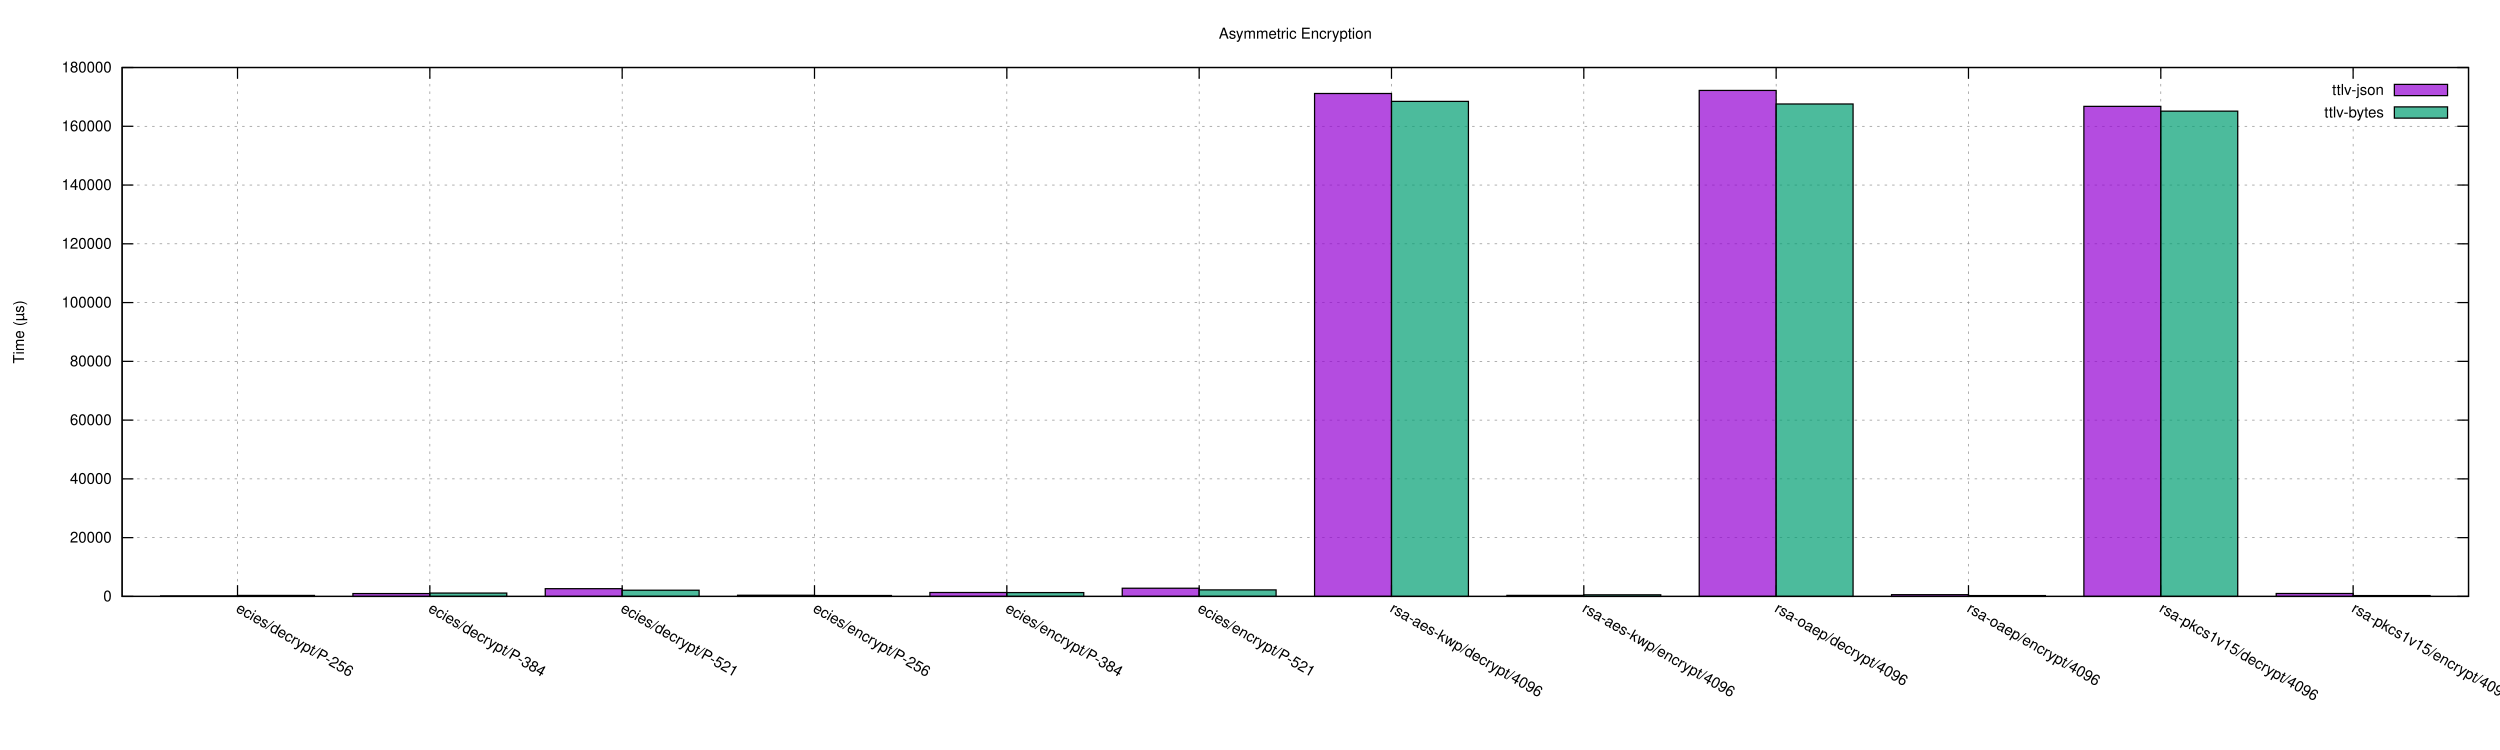
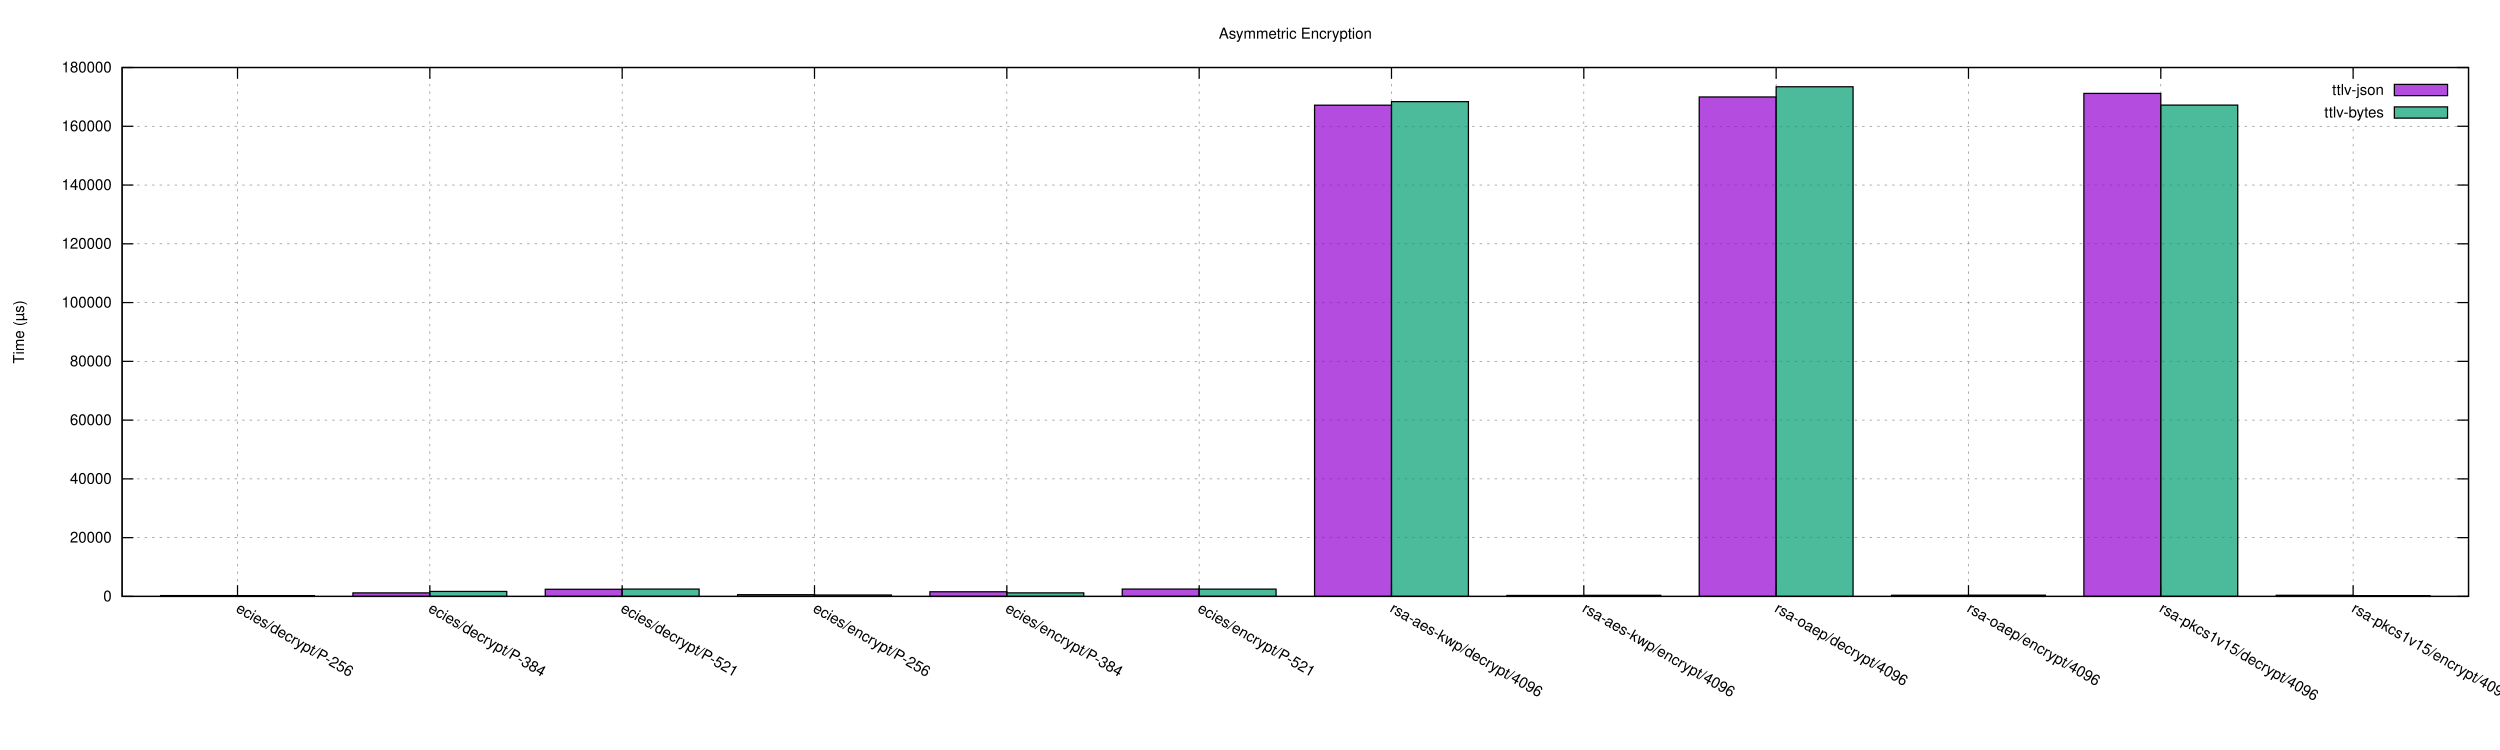
<svg xmlns="http://www.w3.org/2000/svg" xmlns:xlink="http://www.w3.org/1999/xlink" width="2000" height="600" viewBox="0 0 2000 600">
  <g id="gnuplot_canvas">
    <rect x="0" y="0" width="2000" height="600" fill="none" />
    <defs>
      <circle id="gpDot" r="0.5" stroke-width="0.5" stroke="currentColor" />
      <path id="gpPt0" stroke-width="0.222" stroke="currentColor" d="M-1,0 h2 M0,-1 v2" />
      <path id="gpPt1" stroke-width="0.222" stroke="currentColor" d="M-1,-1 L1,1 M1,-1 L-1,1" />
      <path id="gpPt2" stroke-width="0.222" stroke="currentColor" d="M-1,0 L1,0 M0,-1 L0,1 M-1,-1 L1,1 M-1,1 L1,-1" />
      <rect id="gpPt3" stroke-width="0.222" stroke="currentColor" x="-1" y="-1" width="2" height="2" />
      <rect id="gpPt4" stroke-width="0.222" stroke="currentColor" fill="currentColor" x="-1" y="-1" width="2" height="2" />
      <circle id="gpPt5" stroke-width="0.222" stroke="currentColor" cx="0" cy="0" r="1" />
      <use xlink:href="#gpPt5" id="gpPt6" fill="currentColor" stroke="none" />
      <path id="gpPt7" stroke-width="0.222" stroke="currentColor" d="M0,-1.33 L-1.33,0.67 L1.33,0.67 z" />
      <use xlink:href="#gpPt7" id="gpPt8" fill="currentColor" stroke="none" />
      <use xlink:href="#gpPt7" id="gpPt9" stroke="currentColor" transform="rotate(180)" />
      <use xlink:href="#gpPt9" id="gpPt10" fill="currentColor" stroke="none" />
      <use xlink:href="#gpPt3" id="gpPt11" stroke="currentColor" transform="rotate(45)" />
      <use xlink:href="#gpPt11" id="gpPt12" fill="currentColor" stroke="none" />
      <path id="gpPt13" stroke-width="0.222" stroke="currentColor" d="M0,1.330 L1.265,0.411 L0.782,-1.067 L-0.782,-1.076 L-1.265,0.411 z" />
      <use xlink:href="#gpPt13" id="gpPt14" fill="currentColor" stroke="none" />
      <filter id="textbox" filterUnits="objectBoundingBox" x="0" y="0" height="1" width="1">
        <feFlood flood-color="white" flood-opacity="1" result="bgnd" />
        <feComposite in="SourceGraphic" in2="bgnd" operator="atop" />
      </filter>
      <filter id="greybox" filterUnits="objectBoundingBox" x="0" y="0" height="1" width="1">
        <feFlood flood-color="lightgrey" flood-opacity="1" result="grey" />
        <feComposite in="SourceGraphic" in2="grey" operator="atop" />
      </filter>
    </defs>
    <g fill="none" color="white" stroke="currentColor" stroke-width="1.00" stroke-linecap="butt" stroke-linejoin="miter">
</g>
    <g fill="none" color="black" stroke="currentColor" stroke-width="1.00" stroke-linecap="butt" stroke-linejoin="miter">
</g>
    <g fill="none" color="black" stroke="black" stroke-width="0.50" stroke-linecap="butt" stroke-linejoin="miter">
</g>
    <g fill="none" color="gray" stroke="currentColor" stroke-width="0.50" stroke-linecap="butt" stroke-linejoin="miter">
      <path stroke="gray" stroke-dasharray="2,4" class="gridline" d="M97.70,477.13 L1974.82,477.13  " />
    </g>
    <g fill="none" color="gray" stroke="gray" stroke-width="1.00" stroke-linecap="butt" stroke-linejoin="miter">
</g>
    <g fill="none" color="black" stroke="currentColor" stroke-width="1.00" stroke-linecap="butt" stroke-linejoin="miter">
      <path stroke="black" d="M97.70,477.13 L106.70,477.13 M1974.82,477.13 L1965.82,477.13  " />
      <g transform="translate(89.31,481.03)" stroke="none" fill="black" font-family="Helvetica" font-size="12.00" text-anchor="end">
        <text>
          <tspan font-family="Helvetica"> 0</tspan>
        </text>
      </g>
    </g>
    <g fill="none" color="black" stroke="currentColor" stroke-width="1.00" stroke-linecap="butt" stroke-linejoin="miter">
</g>
    <g fill="none" color="black" stroke="black" stroke-width="0.50" stroke-linecap="butt" stroke-linejoin="miter">
</g>
    <g fill="none" color="gray" stroke="currentColor" stroke-width="0.50" stroke-linecap="butt" stroke-linejoin="miter">
      <path stroke="gray" stroke-dasharray="2,4" class="gridline" d="M97.70,430.12 L1974.82,430.12  " />
    </g>
    <g fill="none" color="gray" stroke="gray" stroke-width="1.00" stroke-linecap="butt" stroke-linejoin="miter">
</g>
    <g fill="none" color="black" stroke="currentColor" stroke-width="1.00" stroke-linecap="butt" stroke-linejoin="miter">
      <path stroke="black" d="M97.70,430.12 L106.70,430.12 M1974.82,430.12 L1965.82,430.12  " />
      <g transform="translate(89.31,434.02)" stroke="none" fill="black" font-family="Helvetica" font-size="12.00" text-anchor="end">
        <text>
          <tspan font-family="Helvetica"> 20000</tspan>
        </text>
      </g>
    </g>
    <g fill="none" color="black" stroke="currentColor" stroke-width="1.00" stroke-linecap="butt" stroke-linejoin="miter">
</g>
    <g fill="none" color="black" stroke="black" stroke-width="0.50" stroke-linecap="butt" stroke-linejoin="miter">
</g>
    <g fill="none" color="gray" stroke="currentColor" stroke-width="0.50" stroke-linecap="butt" stroke-linejoin="miter">
      <path stroke="gray" stroke-dasharray="2,4" class="gridline" d="M97.70,383.10 L1974.82,383.10  " />
    </g>
    <g fill="none" color="gray" stroke="gray" stroke-width="1.00" stroke-linecap="butt" stroke-linejoin="miter">
</g>
    <g fill="none" color="black" stroke="currentColor" stroke-width="1.00" stroke-linecap="butt" stroke-linejoin="miter">
      <path stroke="black" d="M97.70,383.10 L106.70,383.10 M1974.82,383.10 L1965.82,383.10  " />
      <g transform="translate(89.31,387.00)" stroke="none" fill="black" font-family="Helvetica" font-size="12.00" text-anchor="end">
        <text>
          <tspan font-family="Helvetica"> 40000</tspan>
        </text>
      </g>
    </g>
    <g fill="none" color="black" stroke="currentColor" stroke-width="1.00" stroke-linecap="butt" stroke-linejoin="miter">
</g>
    <g fill="none" color="black" stroke="black" stroke-width="0.50" stroke-linecap="butt" stroke-linejoin="miter">
</g>
    <g fill="none" color="gray" stroke="currentColor" stroke-width="0.50" stroke-linecap="butt" stroke-linejoin="miter">
      <path stroke="gray" stroke-dasharray="2,4" class="gridline" d="M97.70,336.09 L1974.82,336.09  " />
    </g>
    <g fill="none" color="gray" stroke="gray" stroke-width="1.00" stroke-linecap="butt" stroke-linejoin="miter">
</g>
    <g fill="none" color="black" stroke="currentColor" stroke-width="1.00" stroke-linecap="butt" stroke-linejoin="miter">
      <path stroke="black" d="M97.70,336.09 L106.70,336.09 M1974.82,336.09 L1965.82,336.09  " />
      <g transform="translate(89.31,339.99)" stroke="none" fill="black" font-family="Helvetica" font-size="12.00" text-anchor="end">
        <text>
          <tspan font-family="Helvetica"> 60000</tspan>
        </text>
      </g>
    </g>
    <g fill="none" color="black" stroke="currentColor" stroke-width="1.00" stroke-linecap="butt" stroke-linejoin="miter">
</g>
    <g fill="none" color="black" stroke="black" stroke-width="0.50" stroke-linecap="butt" stroke-linejoin="miter">
</g>
    <g fill="none" color="gray" stroke="currentColor" stroke-width="0.50" stroke-linecap="butt" stroke-linejoin="miter">
      <path stroke="gray" stroke-dasharray="2,4" class="gridline" d="M97.70,289.08 L1974.82,289.08  " />
    </g>
    <g fill="none" color="gray" stroke="gray" stroke-width="1.00" stroke-linecap="butt" stroke-linejoin="miter">
</g>
    <g fill="none" color="black" stroke="currentColor" stroke-width="1.00" stroke-linecap="butt" stroke-linejoin="miter">
      <path stroke="black" d="M97.70,289.08 L106.70,289.08 M1974.82,289.08 L1965.82,289.08  " />
      <g transform="translate(89.31,292.98)" stroke="none" fill="black" font-family="Helvetica" font-size="12.00" text-anchor="end">
        <text>
          <tspan font-family="Helvetica"> 80000</tspan>
        </text>
      </g>
    </g>
    <g fill="none" color="black" stroke="currentColor" stroke-width="1.00" stroke-linecap="butt" stroke-linejoin="miter">
</g>
    <g fill="none" color="black" stroke="black" stroke-width="0.50" stroke-linecap="butt" stroke-linejoin="miter">
</g>
    <g fill="none" color="gray" stroke="currentColor" stroke-width="0.50" stroke-linecap="butt" stroke-linejoin="miter">
      <path stroke="gray" stroke-dasharray="2,4" class="gridline" d="M97.70,242.06 L1974.82,242.06  " />
    </g>
    <g fill="none" color="gray" stroke="gray" stroke-width="1.00" stroke-linecap="butt" stroke-linejoin="miter">
</g>
    <g fill="none" color="black" stroke="currentColor" stroke-width="1.00" stroke-linecap="butt" stroke-linejoin="miter">
      <path stroke="black" d="M97.70,242.06 L106.70,242.06 M1974.82,242.06 L1965.82,242.06  " />
      <g transform="translate(89.31,245.96)" stroke="none" fill="black" font-family="Helvetica" font-size="12.00" text-anchor="end">
        <text>
          <tspan font-family="Helvetica"> 100000</tspan>
        </text>
      </g>
    </g>
    <g fill="none" color="black" stroke="currentColor" stroke-width="1.00" stroke-linecap="butt" stroke-linejoin="miter">
</g>
    <g fill="none" color="black" stroke="black" stroke-width="0.50" stroke-linecap="butt" stroke-linejoin="miter">
</g>
    <g fill="none" color="gray" stroke="currentColor" stroke-width="0.50" stroke-linecap="butt" stroke-linejoin="miter">
      <path stroke="gray" stroke-dasharray="2,4" class="gridline" d="M97.70,195.05 L1974.82,195.05  " />
    </g>
    <g fill="none" color="gray" stroke="gray" stroke-width="1.00" stroke-linecap="butt" stroke-linejoin="miter">
</g>
    <g fill="none" color="black" stroke="currentColor" stroke-width="1.00" stroke-linecap="butt" stroke-linejoin="miter">
      <path stroke="black" d="M97.70,195.05 L106.70,195.05 M1974.82,195.05 L1965.82,195.05  " />
      <g transform="translate(89.31,198.95)" stroke="none" fill="black" font-family="Helvetica" font-size="12.00" text-anchor="end">
        <text>
          <tspan font-family="Helvetica"> 120000</tspan>
        </text>
      </g>
    </g>
    <g fill="none" color="black" stroke="currentColor" stroke-width="1.00" stroke-linecap="butt" stroke-linejoin="miter">
</g>
    <g fill="none" color="black" stroke="black" stroke-width="0.50" stroke-linecap="butt" stroke-linejoin="miter">
</g>
    <g fill="none" color="gray" stroke="currentColor" stroke-width="0.50" stroke-linecap="butt" stroke-linejoin="miter">
      <path stroke="gray" stroke-dasharray="2,4" class="gridline" d="M97.70,148.04 L1974.82,148.04  " />
    </g>
    <g fill="none" color="gray" stroke="gray" stroke-width="1.00" stroke-linecap="butt" stroke-linejoin="miter">
</g>
    <g fill="none" color="black" stroke="currentColor" stroke-width="1.00" stroke-linecap="butt" stroke-linejoin="miter">
      <path stroke="black" d="M97.70,148.04 L106.70,148.04 M1974.82,148.04 L1965.82,148.04  " />
      <g transform="translate(89.31,151.94)" stroke="none" fill="black" font-family="Helvetica" font-size="12.00" text-anchor="end">
        <text>
          <tspan font-family="Helvetica"> 140000</tspan>
        </text>
      </g>
    </g>
    <g fill="none" color="black" stroke="currentColor" stroke-width="1.00" stroke-linecap="butt" stroke-linejoin="miter">
</g>
    <g fill="none" color="black" stroke="black" stroke-width="0.50" stroke-linecap="butt" stroke-linejoin="miter">
</g>
    <g fill="none" color="gray" stroke="currentColor" stroke-width="0.50" stroke-linecap="butt" stroke-linejoin="miter">
      <path stroke="gray" stroke-dasharray="2,4" class="gridline" d="M97.70,101.02 L1974.82,101.02  " />
    </g>
    <g fill="none" color="gray" stroke="gray" stroke-width="1.00" stroke-linecap="butt" stroke-linejoin="miter">
</g>
    <g fill="none" color="black" stroke="currentColor" stroke-width="1.00" stroke-linecap="butt" stroke-linejoin="miter">
      <path stroke="black" d="M97.70,101.02 L106.70,101.02 M1974.82,101.02 L1965.82,101.02  " />
      <g transform="translate(89.31,104.92)" stroke="none" fill="black" font-family="Helvetica" font-size="12.00" text-anchor="end">
        <text>
          <tspan font-family="Helvetica"> 160000</tspan>
        </text>
      </g>
    </g>
    <g fill="none" color="black" stroke="currentColor" stroke-width="1.00" stroke-linecap="butt" stroke-linejoin="miter">
</g>
    <g fill="none" color="black" stroke="black" stroke-width="0.50" stroke-linecap="butt" stroke-linejoin="miter">
</g>
    <g fill="none" color="gray" stroke="currentColor" stroke-width="0.50" stroke-linecap="butt" stroke-linejoin="miter">
      <path stroke="gray" stroke-dasharray="2,4" class="gridline" d="M97.70,54.01 L1974.82,54.01  " />
    </g>
    <g fill="none" color="gray" stroke="gray" stroke-width="1.00" stroke-linecap="butt" stroke-linejoin="miter">
</g>
    <g fill="none" color="black" stroke="currentColor" stroke-width="1.00" stroke-linecap="butt" stroke-linejoin="miter">
      <path stroke="black" d="M97.70,54.01 L106.70,54.01 M1974.82,54.01 L1965.82,54.01  " />
      <g transform="translate(89.31,57.91)" stroke="none" fill="black" font-family="Helvetica" font-size="12.00" text-anchor="end">
        <text>
          <tspan font-family="Helvetica"> 180000</tspan>
        </text>
      </g>
    </g>
    <g fill="none" color="black" stroke="currentColor" stroke-width="1.00" stroke-linecap="butt" stroke-linejoin="miter">
</g>
    <g fill="none" color="black" stroke="black" stroke-width="0.50" stroke-linecap="butt" stroke-linejoin="miter">
</g>
    <g fill="none" color="gray" stroke="currentColor" stroke-width="0.50" stroke-linecap="butt" stroke-linejoin="miter">
      <path stroke="gray" stroke-dasharray="2,4" class="gridline" d="M190.02,477.13 L190.02,54.01  " />
    </g>
    <g fill="none" color="gray" stroke="gray" stroke-width="1.00" stroke-linecap="butt" stroke-linejoin="miter">
</g>
    <g fill="none" color="black" stroke="currentColor" stroke-width="1.00" stroke-linecap="butt" stroke-linejoin="miter">
      <path stroke="black" d="M190.02,477.13 L190.02,468.13 M190.02,54.01 L190.02,63.01  " />
      <g transform="translate(188.07,488.90) rotate(30.00)" stroke="none" fill="black" font-family="Helvetica" font-size="12.00" text-anchor="start">
        <text>
          <tspan font-family="Helvetica">ecies/decrypt/P-256</tspan>
        </text>
      </g>
    </g>
    <g fill="none" color="black" stroke="currentColor" stroke-width="1.00" stroke-linecap="butt" stroke-linejoin="miter">
</g>
    <g fill="none" color="black" stroke="black" stroke-width="0.50" stroke-linecap="butt" stroke-linejoin="miter">
</g>
    <g fill="none" color="gray" stroke="currentColor" stroke-width="0.50" stroke-linecap="butt" stroke-linejoin="miter">
      <path stroke="gray" stroke-dasharray="2,4" class="gridline" d="M343.88,477.13 L343.88,54.01  " />
    </g>
    <g fill="none" color="gray" stroke="gray" stroke-width="1.00" stroke-linecap="butt" stroke-linejoin="miter">
</g>
    <g fill="none" color="black" stroke="currentColor" stroke-width="1.00" stroke-linecap="butt" stroke-linejoin="miter">
      <path stroke="black" d="M343.88,477.13 L343.88,468.13 M343.88,54.01 L343.88,63.01  " />
      <g transform="translate(341.93,488.90) rotate(30.00)" stroke="none" fill="black" font-family="Helvetica" font-size="12.00" text-anchor="start">
        <text>
          <tspan font-family="Helvetica">ecies/decrypt/P-384</tspan>
        </text>
      </g>
    </g>
    <g fill="none" color="black" stroke="currentColor" stroke-width="1.00" stroke-linecap="butt" stroke-linejoin="miter">
</g>
    <g fill="none" color="black" stroke="black" stroke-width="0.50" stroke-linecap="butt" stroke-linejoin="miter">
</g>
    <g fill="none" color="gray" stroke="currentColor" stroke-width="0.50" stroke-linecap="butt" stroke-linejoin="miter">
      <path stroke="gray" stroke-dasharray="2,4" class="gridline" d="M497.74,477.13 L497.74,54.01  " />
    </g>
    <g fill="none" color="gray" stroke="gray" stroke-width="1.00" stroke-linecap="butt" stroke-linejoin="miter">
</g>
    <g fill="none" color="black" stroke="currentColor" stroke-width="1.00" stroke-linecap="butt" stroke-linejoin="miter">
      <path stroke="black" d="M497.74,477.13 L497.74,468.13 M497.74,54.01 L497.74,63.01  " />
      <g transform="translate(495.79,488.90) rotate(30.00)" stroke="none" fill="black" font-family="Helvetica" font-size="12.00" text-anchor="start">
        <text>
          <tspan font-family="Helvetica">ecies/decrypt/P-521</tspan>
        </text>
      </g>
    </g>
    <g fill="none" color="black" stroke="currentColor" stroke-width="1.00" stroke-linecap="butt" stroke-linejoin="miter">
</g>
    <g fill="none" color="black" stroke="black" stroke-width="0.50" stroke-linecap="butt" stroke-linejoin="miter">
</g>
    <g fill="none" color="gray" stroke="currentColor" stroke-width="0.50" stroke-linecap="butt" stroke-linejoin="miter">
      <path stroke="gray" stroke-dasharray="2,4" class="gridline" d="M651.60,477.13 L651.60,54.01  " />
    </g>
    <g fill="none" color="gray" stroke="gray" stroke-width="1.00" stroke-linecap="butt" stroke-linejoin="miter">
</g>
    <g fill="none" color="black" stroke="currentColor" stroke-width="1.00" stroke-linecap="butt" stroke-linejoin="miter">
      <path stroke="black" d="M651.60,477.13 L651.60,468.13 M651.60,54.01 L651.60,63.01  " />
      <g transform="translate(649.65,488.90) rotate(30.00)" stroke="none" fill="black" font-family="Helvetica" font-size="12.00" text-anchor="start">
        <text>
          <tspan font-family="Helvetica">ecies/encrypt/P-256</tspan>
        </text>
      </g>
    </g>
    <g fill="none" color="black" stroke="currentColor" stroke-width="1.00" stroke-linecap="butt" stroke-linejoin="miter">
</g>
    <g fill="none" color="black" stroke="black" stroke-width="0.50" stroke-linecap="butt" stroke-linejoin="miter">
</g>
    <g fill="none" color="gray" stroke="currentColor" stroke-width="0.50" stroke-linecap="butt" stroke-linejoin="miter">
      <path stroke="gray" stroke-dasharray="2,4" class="gridline" d="M805.47,477.13 L805.47,54.01  " />
    </g>
    <g fill="none" color="gray" stroke="gray" stroke-width="1.00" stroke-linecap="butt" stroke-linejoin="miter">
</g>
    <g fill="none" color="black" stroke="currentColor" stroke-width="1.00" stroke-linecap="butt" stroke-linejoin="miter">
      <path stroke="black" d="M805.47,477.13 L805.47,468.13 M805.47,54.01 L805.47,63.01  " />
      <g transform="translate(803.52,488.90) rotate(30.00)" stroke="none" fill="black" font-family="Helvetica" font-size="12.00" text-anchor="start">
        <text>
          <tspan font-family="Helvetica">ecies/encrypt/P-384</tspan>
        </text>
      </g>
    </g>
    <g fill="none" color="black" stroke="currentColor" stroke-width="1.00" stroke-linecap="butt" stroke-linejoin="miter">
</g>
    <g fill="none" color="black" stroke="black" stroke-width="0.50" stroke-linecap="butt" stroke-linejoin="miter">
</g>
    <g fill="none" color="gray" stroke="currentColor" stroke-width="0.50" stroke-linecap="butt" stroke-linejoin="miter">
      <path stroke="gray" stroke-dasharray="2,4" class="gridline" d="M959.33,477.13 L959.33,54.01  " />
    </g>
    <g fill="none" color="gray" stroke="gray" stroke-width="1.00" stroke-linecap="butt" stroke-linejoin="miter">
</g>
    <g fill="none" color="black" stroke="currentColor" stroke-width="1.00" stroke-linecap="butt" stroke-linejoin="miter">
      <path stroke="black" d="M959.33,477.13 L959.33,468.13 M959.33,54.01 L959.33,63.01  " />
      <g transform="translate(957.38,488.90) rotate(30.00)" stroke="none" fill="black" font-family="Helvetica" font-size="12.00" text-anchor="start">
        <text>
          <tspan font-family="Helvetica">ecies/encrypt/P-521</tspan>
        </text>
      </g>
    </g>
    <g fill="none" color="black" stroke="currentColor" stroke-width="1.00" stroke-linecap="butt" stroke-linejoin="miter">
</g>
    <g fill="none" color="black" stroke="black" stroke-width="0.50" stroke-linecap="butt" stroke-linejoin="miter">
</g>
    <g fill="none" color="gray" stroke="currentColor" stroke-width="0.50" stroke-linecap="butt" stroke-linejoin="miter">
      <path stroke="gray" stroke-dasharray="2,4" class="gridline" d="M1113.19,477.13 L1113.19,54.01  " />
    </g>
    <g fill="none" color="gray" stroke="gray" stroke-width="1.00" stroke-linecap="butt" stroke-linejoin="miter">
</g>
    <g fill="none" color="black" stroke="currentColor" stroke-width="1.00" stroke-linecap="butt" stroke-linejoin="miter">
      <path stroke="black" d="M1113.19,477.13 L1113.19,468.13 M1113.19,54.01 L1113.19,63.01  " />
      <g transform="translate(1111.24,488.90) rotate(30.00)" stroke="none" fill="black" font-family="Helvetica" font-size="12.00" text-anchor="start">
        <text>
          <tspan font-family="Helvetica">rsa-aes-kwp/decrypt/4096</tspan>
        </text>
      </g>
    </g>
    <g fill="none" color="black" stroke="currentColor" stroke-width="1.00" stroke-linecap="butt" stroke-linejoin="miter">
</g>
    <g fill="none" color="black" stroke="black" stroke-width="0.50" stroke-linecap="butt" stroke-linejoin="miter">
</g>
    <g fill="none" color="gray" stroke="currentColor" stroke-width="0.50" stroke-linecap="butt" stroke-linejoin="miter">
      <path stroke="gray" stroke-dasharray="2,4" class="gridline" d="M1267.05,477.13 L1267.05,54.01  " />
    </g>
    <g fill="none" color="gray" stroke="gray" stroke-width="1.00" stroke-linecap="butt" stroke-linejoin="miter">
</g>
    <g fill="none" color="black" stroke="currentColor" stroke-width="1.00" stroke-linecap="butt" stroke-linejoin="miter">
      <path stroke="black" d="M1267.05,477.13 L1267.05,468.13 M1267.05,54.01 L1267.05,63.01  " />
      <g transform="translate(1265.10,488.90) rotate(30.00)" stroke="none" fill="black" font-family="Helvetica" font-size="12.00" text-anchor="start">
        <text>
          <tspan font-family="Helvetica">rsa-aes-kwp/encrypt/4096</tspan>
        </text>
      </g>
    </g>
    <g fill="none" color="black" stroke="currentColor" stroke-width="1.00" stroke-linecap="butt" stroke-linejoin="miter">
</g>
    <g fill="none" color="black" stroke="black" stroke-width="0.50" stroke-linecap="butt" stroke-linejoin="miter">
</g>
    <g fill="none" color="gray" stroke="currentColor" stroke-width="0.50" stroke-linecap="butt" stroke-linejoin="miter">
      <path stroke="gray" stroke-dasharray="2,4" class="gridline" d="M1420.92,477.13 L1420.92,54.01  " />
    </g>
    <g fill="none" color="gray" stroke="gray" stroke-width="1.00" stroke-linecap="butt" stroke-linejoin="miter">
</g>
    <g fill="none" color="black" stroke="currentColor" stroke-width="1.00" stroke-linecap="butt" stroke-linejoin="miter">
      <path stroke="black" d="M1420.92,477.13 L1420.92,468.13 M1420.92,54.01 L1420.92,63.01  " />
      <g transform="translate(1418.97,488.90) rotate(30.00)" stroke="none" fill="black" font-family="Helvetica" font-size="12.00" text-anchor="start">
        <text>
          <tspan font-family="Helvetica">rsa-oaep/decrypt/4096</tspan>
        </text>
      </g>
    </g>
    <g fill="none" color="black" stroke="currentColor" stroke-width="1.00" stroke-linecap="butt" stroke-linejoin="miter">
</g>
    <g fill="none" color="black" stroke="black" stroke-width="0.50" stroke-linecap="butt" stroke-linejoin="miter">
</g>
    <g fill="none" color="gray" stroke="currentColor" stroke-width="0.50" stroke-linecap="butt" stroke-linejoin="miter">
      <path stroke="gray" stroke-dasharray="2,4" class="gridline" d="M1574.78,477.13 L1574.78,54.01  " />
    </g>
    <g fill="none" color="gray" stroke="gray" stroke-width="1.00" stroke-linecap="butt" stroke-linejoin="miter">
</g>
    <g fill="none" color="black" stroke="currentColor" stroke-width="1.00" stroke-linecap="butt" stroke-linejoin="miter">
      <path stroke="black" d="M1574.78,477.13 L1574.78,468.13 M1574.78,54.01 L1574.78,63.01  " />
      <g transform="translate(1572.83,488.90) rotate(30.00)" stroke="none" fill="black" font-family="Helvetica" font-size="12.00" text-anchor="start">
        <text>
          <tspan font-family="Helvetica">rsa-oaep/encrypt/4096</tspan>
        </text>
      </g>
    </g>
    <g fill="none" color="black" stroke="currentColor" stroke-width="1.00" stroke-linecap="butt" stroke-linejoin="miter">
</g>
    <g fill="none" color="black" stroke="black" stroke-width="0.50" stroke-linecap="butt" stroke-linejoin="miter">
</g>
    <g fill="none" color="gray" stroke="currentColor" stroke-width="0.50" stroke-linecap="butt" stroke-linejoin="miter">
      <path stroke="gray" stroke-dasharray="2,4" class="gridline" d="M1728.64,477.13 L1728.64,54.01  " />
    </g>
    <g fill="none" color="gray" stroke="gray" stroke-width="1.00" stroke-linecap="butt" stroke-linejoin="miter">
</g>
    <g fill="none" color="black" stroke="currentColor" stroke-width="1.00" stroke-linecap="butt" stroke-linejoin="miter">
      <path stroke="black" d="M1728.64,477.13 L1728.64,468.13 M1728.64,54.01 L1728.64,63.01  " />
      <g transform="translate(1726.69,488.90) rotate(30.00)" stroke="none" fill="black" font-family="Helvetica" font-size="12.00" text-anchor="start">
        <text>
          <tspan font-family="Helvetica">rsa-pkcs1v15/decrypt/4096</tspan>
        </text>
      </g>
    </g>
    <g fill="none" color="black" stroke="currentColor" stroke-width="1.00" stroke-linecap="butt" stroke-linejoin="miter">
</g>
    <g fill="none" color="black" stroke="black" stroke-width="0.50" stroke-linecap="butt" stroke-linejoin="miter">
</g>
    <g fill="none" color="gray" stroke="currentColor" stroke-width="0.50" stroke-linecap="butt" stroke-linejoin="miter">
      <path stroke="gray" stroke-dasharray="2,4" class="gridline" d="M1882.50,477.13 L1882.50,99.01 M1882.50,63.01 L1882.50,54.01  " />
    </g>
    <g fill="none" color="gray" stroke="gray" stroke-width="1.00" stroke-linecap="butt" stroke-linejoin="miter">
</g>
    <g fill="none" color="black" stroke="currentColor" stroke-width="1.00" stroke-linecap="butt" stroke-linejoin="miter">
      <path stroke="black" d="M1882.50,477.13 L1882.50,468.13 M1882.50,54.01 L1882.50,63.01  " />
      <g transform="translate(1880.55,488.90) rotate(30.00)" stroke="none" fill="black" font-family="Helvetica" font-size="12.00" text-anchor="start">
        <text>
          <tspan font-family="Helvetica">rsa-pkcs1v15/encrypt/4096</tspan>
        </text>
      </g>
    </g>
    <g fill="none" color="black" stroke="currentColor" stroke-width="1.00" stroke-linecap="butt" stroke-linejoin="miter">
</g>
    <g fill="none" color="black" stroke="currentColor" stroke-width="1.00" stroke-linecap="butt" stroke-linejoin="miter">
      <path stroke="black" d="M97.70,54.01 L97.70,477.13 L1974.82,477.13 L1974.82,54.01 L97.70,54.01 Z  " />
    </g>
    <g fill="none" color="black" stroke="currentColor" stroke-width="1.00" stroke-linecap="butt" stroke-linejoin="miter">
</g>
    <g id="gnuplot_plot_1">
      <g fill="none" color="black" stroke="currentColor" stroke-width="1.00" stroke-linecap="butt" stroke-linejoin="miter">
        <g transform="translate(1907.09,75.91)" stroke="none" fill="black" font-family="Helvetica" font-size="12.00" text-anchor="end">
          <text>
            <tspan font-family="Helvetica">ttlv-json</tspan>
          </text>
        </g>
      </g>
      <g fill="none" color="black" stroke="currentColor" stroke-width="1.00" stroke-linecap="butt" stroke-linejoin="miter">
        <g stroke="none" shape-rendering="crispEdges">
          <polygon fill="rgb(148,   0, 211)" fill-opacity="0.7" points="1915.48,76.51 1958.04,76.51 1958.04,67.51 1915.48,67.51 " />
        </g>
        <path stroke="black" d="M1915.48,76.51 L1958.04,76.51 L1958.04,67.51 L1915.48,67.51 L1915.48,76.51 Z  " />
      </g>
      <g fill="none" color="black" stroke="currentColor" stroke-width="1.00" stroke-linecap="butt" stroke-linejoin="miter">
        <g stroke="none" shape-rendering="crispEdges">
-           <polygon fill="rgb(148,   0, 211)" fill-opacity="0.7" points="128.47,477.13 190.03,477.13 190.03,476.75 128.47,476.75 " />
-         </g>
-         <path stroke="black" d="M128.47,477.13 L128.47,476.76 L190.02,476.76 L190.02,477.13 L128.47,477.13 Z  " />
-       </g>
-       <g fill="none" color="black" stroke="currentColor" stroke-width="1.00" stroke-linecap="butt" stroke-linejoin="miter">
-         <g stroke="none" shape-rendering="crispEdges">
-           <polygon fill="rgb(148,   0, 211)" fill-opacity="0.7" points="282.33,477.13 343.89,477.13 343.89,474.84 282.33,474.84 " />
-         </g>
-         <path stroke="black" d="M282.33,477.13 L282.33,474.85 L343.88,474.85 L343.88,477.13 L282.33,477.13 Z  " />
-       </g>
-       <g fill="none" color="black" stroke="currentColor" stroke-width="1.00" stroke-linecap="butt" stroke-linejoin="miter">
-         <g stroke="none" shape-rendering="crispEdges">
-           <polygon fill="rgb(148,   0, 211)" fill-opacity="0.7" points="436.20,477.13 497.75,477.13 497.75,470.93 436.20,470.93 " />
-         </g>
-         <path stroke="black" d="M436.20,477.13 L436.20,470.94 L497.74,470.94 L497.74,477.13 L436.20,477.13 Z  " />
-       </g>
-       <g fill="none" color="black" stroke="currentColor" stroke-width="1.00" stroke-linecap="butt" stroke-linejoin="miter">
-         <g stroke="none" shape-rendering="crispEdges">
-           <polygon fill="rgb(148,   0, 211)" fill-opacity="0.7" points="590.06,477.13 651.61,477.13 651.61,476.19 590.06,476.19 " />
-         </g>
-         <path stroke="black" d="M590.06,477.13 L590.06,476.20 L651.60,476.20 L651.60,477.13 L590.06,477.13 Z  " />
-       </g>
-       <g fill="none" color="black" stroke="currentColor" stroke-width="1.00" stroke-linecap="butt" stroke-linejoin="miter">
-         <g stroke="none" shape-rendering="crispEdges">
-           <polygon fill="rgb(148,   0, 211)" fill-opacity="0.7" points="743.92,477.13 805.48,477.13 805.48,474.00 743.92,474.00 " />
-         </g>
-         <path stroke="black" d="M743.92,477.13 L743.92,474.01 L805.47,474.01 L805.47,477.13 L743.92,477.13 Z  " />
-       </g>
-       <g fill="none" color="black" stroke="currentColor" stroke-width="1.00" stroke-linecap="butt" stroke-linejoin="miter">
-         <g stroke="none" shape-rendering="crispEdges">
-           <polygon fill="rgb(148,   0, 211)" fill-opacity="0.7" points="897.78,477.13 959.34,477.13 959.34,470.57 897.78,470.57 " />
-         </g>
-         <path stroke="black" d="M897.78,477.13 L897.78,470.58 L959.33,470.58 L959.33,477.13 L897.78,477.13 Z  " />
-       </g>
-       <g fill="none" color="black" stroke="currentColor" stroke-width="1.00" stroke-linecap="butt" stroke-linejoin="miter">
-         <g stroke="none" shape-rendering="crispEdges">
-           <polygon fill="rgb(148,   0, 211)" fill-opacity="0.7" points="1051.65,477.13 1113.20,477.13 1113.20,74.79 1051.65,74.79 " />
-         </g>
-         <path stroke="black" d="M1051.65,477.13 L1051.65,74.80 L1113.19,74.80 L1113.19,477.13 L1051.65,477.13 Z  " />
-       </g>
-       <g fill="none" color="black" stroke="currentColor" stroke-width="1.00" stroke-linecap="butt" stroke-linejoin="miter">
-         <g stroke="none" shape-rendering="crispEdges">
-           <polygon fill="rgb(148,   0, 211)" fill-opacity="0.7" points="1205.51,477.13 1267.06,477.13 1267.06,476.30 1205.51,476.30 " />
-         </g>
-         <path stroke="black" d="M1205.51,477.13 L1205.51,476.31 L1267.05,476.31 L1267.05,477.13 L1205.51,477.13 Z  " />
-       </g>
-       <g fill="none" color="black" stroke="currentColor" stroke-width="1.00" stroke-linecap="butt" stroke-linejoin="miter">
-         <g stroke="none" shape-rendering="crispEdges">
-           <polygon fill="rgb(148,   0, 211)" fill-opacity="0.7" points="1359.37,477.13 1420.93,477.13 1420.93,72.34 1359.37,72.34 " />
-         </g>
-         <path stroke="black" d="M1359.37,477.13 L1359.37,72.35 L1420.92,72.35 L1420.92,477.13 L1359.37,477.13 Z  " />
-       </g>
-       <g fill="none" color="black" stroke="currentColor" stroke-width="1.00" stroke-linecap="butt" stroke-linejoin="miter">
-         <g stroke="none" shape-rendering="crispEdges">
-           <polygon fill="rgb(148,   0, 211)" fill-opacity="0.7" points="1513.23,477.13 1574.79,477.13 1574.79,475.73 1513.23,475.73 " />
-         </g>
-         <path stroke="black" d="M1513.23,477.13 L1513.23,475.74 L1574.78,475.74 L1574.78,477.13 L1513.23,477.13 Z  " />
-       </g>
-       <g fill="none" color="black" stroke="currentColor" stroke-width="1.00" stroke-linecap="butt" stroke-linejoin="miter">
-         <g stroke="none" shape-rendering="crispEdges">
-           <polygon fill="rgb(148,   0, 211)" fill-opacity="0.7" points="1667.10,477.13 1728.65,477.13 1728.65,85.08 1667.10,85.08 " />
-         </g>
-         <path stroke="black" d="M1667.10,477.13 L1667.10,85.09 L1728.64,85.09 L1728.64,477.13 L1667.10,477.13 Z  " />
-       </g>
-       <g fill="none" color="black" stroke="currentColor" stroke-width="1.00" stroke-linecap="butt" stroke-linejoin="miter">
-         <g stroke="none" shape-rendering="crispEdges">
-           <polygon fill="rgb(148,   0, 211)" fill-opacity="0.7" points="1820.96,477.13 1882.51,477.13 1882.51,474.79 1820.96,474.79 " />
-         </g>
-         <path stroke="black" d="M1820.96,477.13 L1820.96,474.80 L1882.50,474.80 L1882.50,477.13 L1820.96,477.13 Z  " />
+           <polygon fill="rgb(148,   0, 211)" fill-opacity="0.7" points="128.47,477.13 190.03,477.13 190.03,476.45 128.47,476.45 " />
+         </g>
+         <path stroke="black" d="M128.47,477.13 L128.47,476.46 L190.02,476.46 L190.02,477.13 L128.47,477.13 Z  " />
+       </g>
+       <g fill="none" color="black" stroke="currentColor" stroke-width="1.00" stroke-linecap="butt" stroke-linejoin="miter">
+         <g stroke="none" shape-rendering="crispEdges">
+           <polygon fill="rgb(148,   0, 211)" fill-opacity="0.7" points="282.33,477.13 343.89,477.13 343.89,474.30 282.33,474.30 " />
+         </g>
+         <path stroke="black" d="M282.33,477.13 L282.33,474.31 L343.88,474.31 L343.88,477.13 L282.33,477.13 Z  " />
+       </g>
+       <g fill="none" color="black" stroke="currentColor" stroke-width="1.00" stroke-linecap="butt" stroke-linejoin="miter">
+         <g stroke="none" shape-rendering="crispEdges">
+           <polygon fill="rgb(148,   0, 211)" fill-opacity="0.7" points="436.20,477.13 497.75,477.13 497.75,471.41 436.20,471.41 " />
+         </g>
+         <path stroke="black" d="M436.20,477.13 L436.20,471.42 L497.74,471.42 L497.74,477.13 L436.20,477.13 Z  " />
+       </g>
+       <g fill="none" color="black" stroke="currentColor" stroke-width="1.00" stroke-linecap="butt" stroke-linejoin="miter">
+         <g stroke="none" shape-rendering="crispEdges">
+           <polygon fill="rgb(148,   0, 211)" fill-opacity="0.7" points="590.06,477.13 651.61,477.13 651.61,475.74 590.06,475.74 " />
+         </g>
+         <path stroke="black" d="M590.06,477.13 L590.06,475.75 L651.60,475.75 L651.60,477.13 L590.06,477.13 Z  " />
+       </g>
+       <g fill="none" color="black" stroke="currentColor" stroke-width="1.00" stroke-linecap="butt" stroke-linejoin="miter">
+         <g stroke="none" shape-rendering="crispEdges">
+           <polygon fill="rgb(148,   0, 211)" fill-opacity="0.7" points="743.92,477.13 805.48,477.13 805.48,473.40 743.92,473.40 " />
+         </g>
+         <path stroke="black" d="M743.92,477.13 L743.92,473.41 L805.47,473.41 L805.47,477.13 L743.92,477.13 Z  " />
+       </g>
+       <g fill="none" color="black" stroke="currentColor" stroke-width="1.00" stroke-linecap="butt" stroke-linejoin="miter">
+         <g stroke="none" shape-rendering="crispEdges">
+           <polygon fill="rgb(148,   0, 211)" fill-opacity="0.7" points="897.78,477.13 959.34,477.13 959.34,471.24 897.78,471.24 " />
+         </g>
+         <path stroke="black" d="M897.78,477.13 L897.78,471.25 L959.33,471.25 L959.33,477.13 L897.78,477.13 Z  " />
+       </g>
+       <g fill="none" color="black" stroke="currentColor" stroke-width="1.00" stroke-linecap="butt" stroke-linejoin="miter">
+         <g stroke="none" shape-rendering="crispEdges">
+           <polygon fill="rgb(148,   0, 211)" fill-opacity="0.7" points="1051.65,477.13 1113.20,477.13 1113.20,84.14 1051.65,84.14 " />
+         </g>
+         <path stroke="black" d="M1051.65,477.13 L1051.65,84.15 L1113.19,84.15 L1113.19,477.13 L1051.65,477.13 Z  " />
+       </g>
+       <g fill="none" color="black" stroke="currentColor" stroke-width="1.00" stroke-linecap="butt" stroke-linejoin="miter">
+         <g stroke="none" shape-rendering="crispEdges">
+           <polygon fill="rgb(148,   0, 211)" fill-opacity="0.7" points="1205.51,477.13 1267.06,477.13 1267.06,476.34 1205.51,476.34 " />
+         </g>
+         <path stroke="black" d="M1205.51,477.13 L1205.51,476.35 L1267.05,476.35 L1267.05,477.13 L1205.51,477.13 Z  " />
+       </g>
+       <g fill="none" color="black" stroke="currentColor" stroke-width="1.00" stroke-linecap="butt" stroke-linejoin="miter">
+         <g stroke="none" shape-rendering="crispEdges">
+           <polygon fill="rgb(148,   0, 211)" fill-opacity="0.7" points="1359.37,477.13 1420.93,477.13 1420.93,77.56 1359.37,77.56 " />
+         </g>
+         <path stroke="black" d="M1359.37,477.13 L1359.37,77.57 L1420.92,77.57 L1420.92,477.13 L1359.37,477.13 Z  " />
+       </g>
+       <g fill="none" color="black" stroke="currentColor" stroke-width="1.00" stroke-linecap="butt" stroke-linejoin="miter">
+         <g stroke="none" shape-rendering="crispEdges">
+           <polygon fill="rgb(148,   0, 211)" fill-opacity="0.7" points="1513.23,477.13 1574.79,477.13 1574.79,476.19 1513.23,476.19 " />
+         </g>
+         <path stroke="black" d="M1513.23,477.13 L1513.23,476.20 L1574.78,476.20 L1574.78,477.13 L1513.23,477.13 Z  " />
+       </g>
+       <g fill="none" color="black" stroke="currentColor" stroke-width="1.00" stroke-linecap="butt" stroke-linejoin="miter">
+         <g stroke="none" shape-rendering="crispEdges">
+           <polygon fill="rgb(148,   0, 211)" fill-opacity="0.7" points="1667.10,477.13 1728.65,477.13 1728.65,74.72 1667.10,74.72 " />
+         </g>
+         <path stroke="black" d="M1667.10,477.13 L1667.10,74.73 L1728.64,74.73 L1728.64,477.13 L1667.10,477.13 Z  " />
+       </g>
+       <g fill="none" color="black" stroke="currentColor" stroke-width="1.00" stroke-linecap="butt" stroke-linejoin="miter">
+         <g stroke="none" shape-rendering="crispEdges">
+           <polygon fill="rgb(148,   0, 211)" fill-opacity="0.7" points="1820.96,477.13 1882.51,477.13 1882.51,476.22 1820.96,476.22 " />
+         </g>
+         <path stroke="black" d="M1820.96,477.13 L1820.96,476.23 L1882.50,476.23 L1882.50,477.13 L1820.96,477.13 Z  " />
      </g>
      <g fill="none" color="black" stroke="currentColor" stroke-width="1.00" stroke-linecap="butt" stroke-linejoin="miter">
</g>
    </g>
    <g id="gnuplot_plot_2">
      <g fill="none" color="black" stroke="currentColor" stroke-width="1.00" stroke-linecap="butt" stroke-linejoin="miter">
        <g transform="translate(1907.09,93.91)" stroke="none" fill="black" font-family="Helvetica" font-size="12.00" text-anchor="end">
          <text>
            <tspan font-family="Helvetica">ttlv-bytes</tspan>
          </text>
        </g>
      </g>
      <g fill="none" color="black" stroke="currentColor" stroke-width="1.00" stroke-linecap="butt" stroke-linejoin="miter">
        <g stroke="none" shape-rendering="crispEdges">
          <polygon fill="rgb(  0, 158, 115)" fill-opacity="0.7" points="1915.48,94.51 1958.04,94.51 1958.04,85.51 1915.48,85.51 " />
        </g>
        <path stroke="black" d="M1915.48,94.51 L1958.04,94.51 L1958.04,85.51 L1915.48,85.51 L1915.48,94.51 Z  " />
      </g>
      <g fill="none" color="black" stroke="currentColor" stroke-width="1.00" stroke-linecap="butt" stroke-linejoin="miter">
        <g stroke="none" shape-rendering="crispEdges">
-           <polygon fill="rgb(  0, 158, 115)" fill-opacity="0.7" points="190.02,477.13 251.57,477.13 251.57,476.34 190.02,476.34 " />
-         </g>
-         <path stroke="black" d="M190.02,477.13 L190.02,476.35 L251.56,476.35 L251.56,477.13 L190.02,477.13 Z  " />
-       </g>
-       <g fill="none" color="black" stroke="currentColor" stroke-width="1.00" stroke-linecap="butt" stroke-linejoin="miter">
-         <g stroke="none" shape-rendering="crispEdges">
-           <polygon fill="rgb(  0, 158, 115)" fill-opacity="0.7" points="343.88,477.13 405.43,477.13 405.43,474.44 343.88,474.44 " />
-         </g>
-         <path stroke="black" d="M343.88,477.13 L343.88,474.45 L405.42,474.45 L405.42,477.13 L343.88,477.13 Z  " />
-       </g>
-       <g fill="none" color="black" stroke="currentColor" stroke-width="1.00" stroke-linecap="butt" stroke-linejoin="miter">
-         <g stroke="none" shape-rendering="crispEdges">
-           <polygon fill="rgb(  0, 158, 115)" fill-opacity="0.7" points="497.74,477.13 559.30,477.13 559.30,472.16 497.74,472.16 " />
-         </g>
-         <path stroke="black" d="M497.74,477.13 L497.74,472.17 L559.29,472.17 L559.29,477.13 L497.74,477.13 Z  " />
-       </g>
-       <g fill="none" color="black" stroke="currentColor" stroke-width="1.00" stroke-linecap="butt" stroke-linejoin="miter">
-         <g stroke="none" shape-rendering="crispEdges">
-           <polygon fill="rgb(  0, 158, 115)" fill-opacity="0.7" points="651.60,477.13 713.16,477.13 713.16,476.40 651.60,476.40 " />
-         </g>
-         <path stroke="black" d="M651.60,477.13 L651.60,476.41 L713.15,476.41 L713.15,477.13 L651.60,477.13 Z  " />
-       </g>
-       <g fill="none" color="black" stroke="currentColor" stroke-width="1.00" stroke-linecap="butt" stroke-linejoin="miter">
-         <g stroke="none" shape-rendering="crispEdges">
-           <polygon fill="rgb(  0, 158, 115)" fill-opacity="0.7" points="805.47,477.13 867.02,477.13 867.02,474.06 805.47,474.06 " />
-         </g>
-         <path stroke="black" d="M805.47,477.13 L805.47,474.07 L867.01,474.07 L867.01,477.13 L805.47,477.13 Z  " />
-       </g>
-       <g fill="none" color="black" stroke="currentColor" stroke-width="1.00" stroke-linecap="butt" stroke-linejoin="miter">
-         <g stroke="none" shape-rendering="crispEdges">
-           <polygon fill="rgb(  0, 158, 115)" fill-opacity="0.7" points="959.33,477.13 1020.88,477.13 1020.88,471.90 959.33,471.90 " />
-         </g>
-         <path stroke="black" d="M959.33,477.13 L959.33,471.91 L1020.87,471.91 L1020.87,477.13 L959.33,477.13 Z  " />
-       </g>
-       <g fill="none" color="black" stroke="currentColor" stroke-width="1.00" stroke-linecap="butt" stroke-linejoin="miter">
-         <g stroke="none" shape-rendering="crispEdges">
-           <polygon fill="rgb(  0, 158, 115)" fill-opacity="0.7" points="1113.19,477.13 1174.75,477.13 1174.75,81.10 1113.19,81.10 " />
-         </g>
-         <path stroke="black" d="M1113.19,477.13 L1113.19,81.11 L1174.74,81.11 L1174.74,477.13 L1113.19,477.13 Z  " />
-       </g>
-       <g fill="none" color="black" stroke="currentColor" stroke-width="1.00" stroke-linecap="butt" stroke-linejoin="miter">
-         <g stroke="none" shape-rendering="crispEdges">
-           <polygon fill="rgb(  0, 158, 115)" fill-opacity="0.7" points="1267.05,477.13 1328.61,477.13 1328.61,475.84 1267.05,475.84 " />
-         </g>
-         <path stroke="black" d="M1267.05,477.13 L1267.05,475.85 L1328.60,475.85 L1328.60,477.13 L1267.05,477.13 Z  " />
-       </g>
-       <g fill="none" color="black" stroke="currentColor" stroke-width="1.00" stroke-linecap="butt" stroke-linejoin="miter">
-         <g stroke="none" shape-rendering="crispEdges">
-           <polygon fill="rgb(  0, 158, 115)" fill-opacity="0.7" points="1420.92,477.13 1482.47,477.13 1482.47,83.18 1420.92,83.18 " />
-         </g>
-         <path stroke="black" d="M1420.92,477.13 L1420.92,83.19 L1482.46,83.19 L1482.46,477.13 L1420.92,477.13 Z  " />
-       </g>
-       <g fill="none" color="black" stroke="currentColor" stroke-width="1.00" stroke-linecap="butt" stroke-linejoin="miter">
-         <g stroke="none" shape-rendering="crispEdges">
-           <polygon fill="rgb(  0, 158, 115)" fill-opacity="0.7" points="1574.78,477.13 1636.33,477.13 1636.33,476.45 1574.78,476.45 " />
-         </g>
-         <path stroke="black" d="M1574.78,477.13 L1574.78,476.46 L1636.32,476.46 L1636.32,477.13 L1574.78,477.13 Z  " />
-       </g>
-       <g fill="none" color="black" stroke="currentColor" stroke-width="1.00" stroke-linecap="butt" stroke-linejoin="miter">
-         <g stroke="none" shape-rendering="crispEdges">
-           <polygon fill="rgb(  0, 158, 115)" fill-opacity="0.7" points="1728.64,477.13 1790.20,477.13 1790.20,88.91 1728.64,88.91 " />
-         </g>
-         <path stroke="black" d="M1728.64,477.13 L1728.64,88.92 L1790.19,88.92 L1790.19,477.13 L1728.64,477.13 Z  " />
-       </g>
-       <g fill="none" color="black" stroke="currentColor" stroke-width="1.00" stroke-linecap="butt" stroke-linejoin="miter">
-         <g stroke="none" shape-rendering="crispEdges">
-           <polygon fill="rgb(  0, 158, 115)" fill-opacity="0.7" points="1882.50,477.13 1944.06,477.13 1944.06,476.45 1882.50,476.45 " />
-         </g>
-         <path stroke="black" d="M1882.50,477.13 L1882.50,476.46 L1944.05,476.46 L1944.05,477.13 L1882.50,477.13 Z  " />
+           <polygon fill="rgb(  0, 158, 115)" fill-opacity="0.7" points="190.02,477.13 251.57,477.13 251.57,476.48 190.02,476.48 " />
+         </g>
+         <path stroke="black" d="M190.02,477.13 L190.02,476.49 L251.56,476.49 L251.56,477.13 L190.02,477.13 Z  " />
+       </g>
+       <g fill="none" color="black" stroke="currentColor" stroke-width="1.00" stroke-linecap="butt" stroke-linejoin="miter">
+         <g stroke="none" shape-rendering="crispEdges">
+           <polygon fill="rgb(  0, 158, 115)" fill-opacity="0.7" points="343.88,477.13 405.43,477.13 405.43,473.14 343.88,473.14 " />
+         </g>
+         <path stroke="black" d="M343.88,477.13 L343.88,473.15 L405.42,473.15 L405.42,477.13 L343.88,477.13 Z  " />
+       </g>
+       <g fill="none" color="black" stroke="currentColor" stroke-width="1.00" stroke-linecap="butt" stroke-linejoin="miter">
+         <g stroke="none" shape-rendering="crispEdges">
+           <polygon fill="rgb(  0, 158, 115)" fill-opacity="0.7" points="497.74,477.13 559.30,477.13 559.30,471.25 497.74,471.25 " />
+         </g>
+         <path stroke="black" d="M497.74,477.13 L497.74,471.26 L559.29,471.26 L559.29,477.13 L497.74,477.13 Z  " />
+       </g>
+       <g fill="none" color="black" stroke="currentColor" stroke-width="1.00" stroke-linecap="butt" stroke-linejoin="miter">
+         <g stroke="none" shape-rendering="crispEdges">
+           <polygon fill="rgb(  0, 158, 115)" fill-opacity="0.7" points="651.60,477.13 713.16,477.13 713.16,475.99 651.60,475.99 " />
+         </g>
+         <path stroke="black" d="M651.60,477.13 L651.60,476.00 L713.15,476.00 L713.15,477.13 L651.60,477.13 Z  " />
+       </g>
+       <g fill="none" color="black" stroke="currentColor" stroke-width="1.00" stroke-linecap="butt" stroke-linejoin="miter">
+         <g stroke="none" shape-rendering="crispEdges">
+           <polygon fill="rgb(  0, 158, 115)" fill-opacity="0.7" points="805.47,477.13 867.02,477.13 867.02,474.28 805.47,474.28 " />
+         </g>
+         <path stroke="black" d="M805.47,477.13 L805.47,474.29 L867.01,474.29 L867.01,477.13 L805.47,477.13 Z  " />
+       </g>
+       <g fill="none" color="black" stroke="currentColor" stroke-width="1.00" stroke-linecap="butt" stroke-linejoin="miter">
+         <g stroke="none" shape-rendering="crispEdges">
+           <polygon fill="rgb(  0, 158, 115)" fill-opacity="0.7" points="959.33,477.13 1020.88,477.13 1020.88,471.29 959.33,471.29 " />
+         </g>
+         <path stroke="black" d="M959.33,477.13 L959.33,471.30 L1020.87,471.30 L1020.87,477.13 L959.33,477.13 Z  " />
+       </g>
+       <g fill="none" color="black" stroke="currentColor" stroke-width="1.00" stroke-linecap="butt" stroke-linejoin="miter">
+         <g stroke="none" shape-rendering="crispEdges">
+           <polygon fill="rgb(  0, 158, 115)" fill-opacity="0.7" points="1113.19,477.13 1174.75,477.13 1174.75,81.31 1113.19,81.31 " />
+         </g>
+         <path stroke="black" d="M1113.19,477.13 L1113.19,81.32 L1174.74,81.32 L1174.74,477.13 L1113.19,477.13 Z  " />
+       </g>
+       <g fill="none" color="black" stroke="currentColor" stroke-width="1.00" stroke-linecap="butt" stroke-linejoin="miter">
+         <g stroke="none" shape-rendering="crispEdges">
+           <polygon fill="rgb(  0, 158, 115)" fill-opacity="0.7" points="1267.05,477.13 1328.61,477.13 1328.61,476.24 1267.05,476.24 " />
+         </g>
+         <path stroke="black" d="M1267.05,477.13 L1267.05,476.25 L1328.60,476.25 L1328.60,477.13 L1267.05,477.13 Z  " />
+       </g>
+       <g fill="none" color="black" stroke="currentColor" stroke-width="1.00" stroke-linecap="butt" stroke-linejoin="miter">
+         <g stroke="none" shape-rendering="crispEdges">
+           <polygon fill="rgb(  0, 158, 115)" fill-opacity="0.7" points="1420.92,477.13 1482.47,477.13 1482.47,69.39 1420.92,69.39 " />
+         </g>
+         <path stroke="black" d="M1420.92,477.13 L1420.92,69.40 L1482.46,69.40 L1482.46,477.13 L1420.92,477.13 Z  " />
+       </g>
+       <g fill="none" color="black" stroke="currentColor" stroke-width="1.00" stroke-linecap="butt" stroke-linejoin="miter">
+         <g stroke="none" shape-rendering="crispEdges">
+           <polygon fill="rgb(  0, 158, 115)" fill-opacity="0.7" points="1574.78,477.13 1636.33,477.13 1636.33,476.12 1574.78,476.12 " />
+         </g>
+         <path stroke="black" d="M1574.78,477.13 L1574.78,476.13 L1636.32,476.13 L1636.32,477.13 L1574.78,477.13 Z  " />
+       </g>
+       <g fill="none" color="black" stroke="currentColor" stroke-width="1.00" stroke-linecap="butt" stroke-linejoin="miter">
+         <g stroke="none" shape-rendering="crispEdges">
+           <polygon fill="rgb(  0, 158, 115)" fill-opacity="0.7" points="1728.64,477.13 1790.20,477.13 1790.20,84.07 1728.64,84.07 " />
+         </g>
+         <path stroke="black" d="M1728.64,477.13 L1728.64,84.08 L1790.19,84.08 L1790.19,477.13 L1728.64,477.13 Z  " />
+       </g>
+       <g fill="none" color="black" stroke="currentColor" stroke-width="1.00" stroke-linecap="butt" stroke-linejoin="miter">
+         <g stroke="none" shape-rendering="crispEdges">
+           <polygon fill="rgb(  0, 158, 115)" fill-opacity="0.7" points="1882.50,477.13 1944.06,477.13 1944.06,476.51 1882.50,476.51 " />
+         </g>
+         <path stroke="black" d="M1882.50,477.13 L1882.50,476.52 L1944.05,476.52 L1944.05,477.13 L1882.50,477.13 Z  " />
      </g>
      <g fill="none" color="black" stroke="currentColor" stroke-width="1.00" stroke-linecap="butt" stroke-linejoin="miter">
</g>
    </g>
    <g fill="none" color="white" stroke="rgb(  0, 158, 115)" stroke-width="2.00" stroke-linecap="butt" stroke-linejoin="miter">
</g>
    <g fill="none" color="black" stroke="currentColor" stroke-width="2.00" stroke-linecap="butt" stroke-linejoin="miter">
</g>
    <g fill="none" color="black" stroke="black" stroke-width="1.00" stroke-linecap="butt" stroke-linejoin="miter">
</g>
    <g fill="none" color="black" stroke="currentColor" stroke-width="1.00" stroke-linecap="butt" stroke-linejoin="miter">
      <path stroke="black" d="M97.70,54.01 L97.70,477.13 L1974.82,477.13 L1974.82,54.01 L97.70,54.01 Z  " />
      <g transform="translate(19.18,265.57) rotate(270.00)" stroke="none" fill="black" font-family="Helvetica" font-size="12.00" text-anchor="middle">
        <text>
          <tspan font-family="Helvetica">Time (µs)</tspan>
        </text>
      </g>
    </g>
    <g fill="none" color="black" stroke="currentColor" stroke-width="1.00" stroke-linecap="butt" stroke-linejoin="miter">
</g>
    <g fill="none" color="black" stroke="currentColor" stroke-width="1.00" stroke-linecap="butt" stroke-linejoin="miter">
      <g transform="translate(1036.26,30.91)" stroke="none" fill="black" font-family="Helvetica" font-size="12.00" text-anchor="middle">
        <text>
          <tspan font-family="Helvetica">Asymmetric Encryption</tspan>
        </text>
      </g>
    </g>
    <g fill="none" color="black" stroke="currentColor" stroke-width="1.00" stroke-linecap="butt" stroke-linejoin="miter">
</g>
  </g>
</svg>
